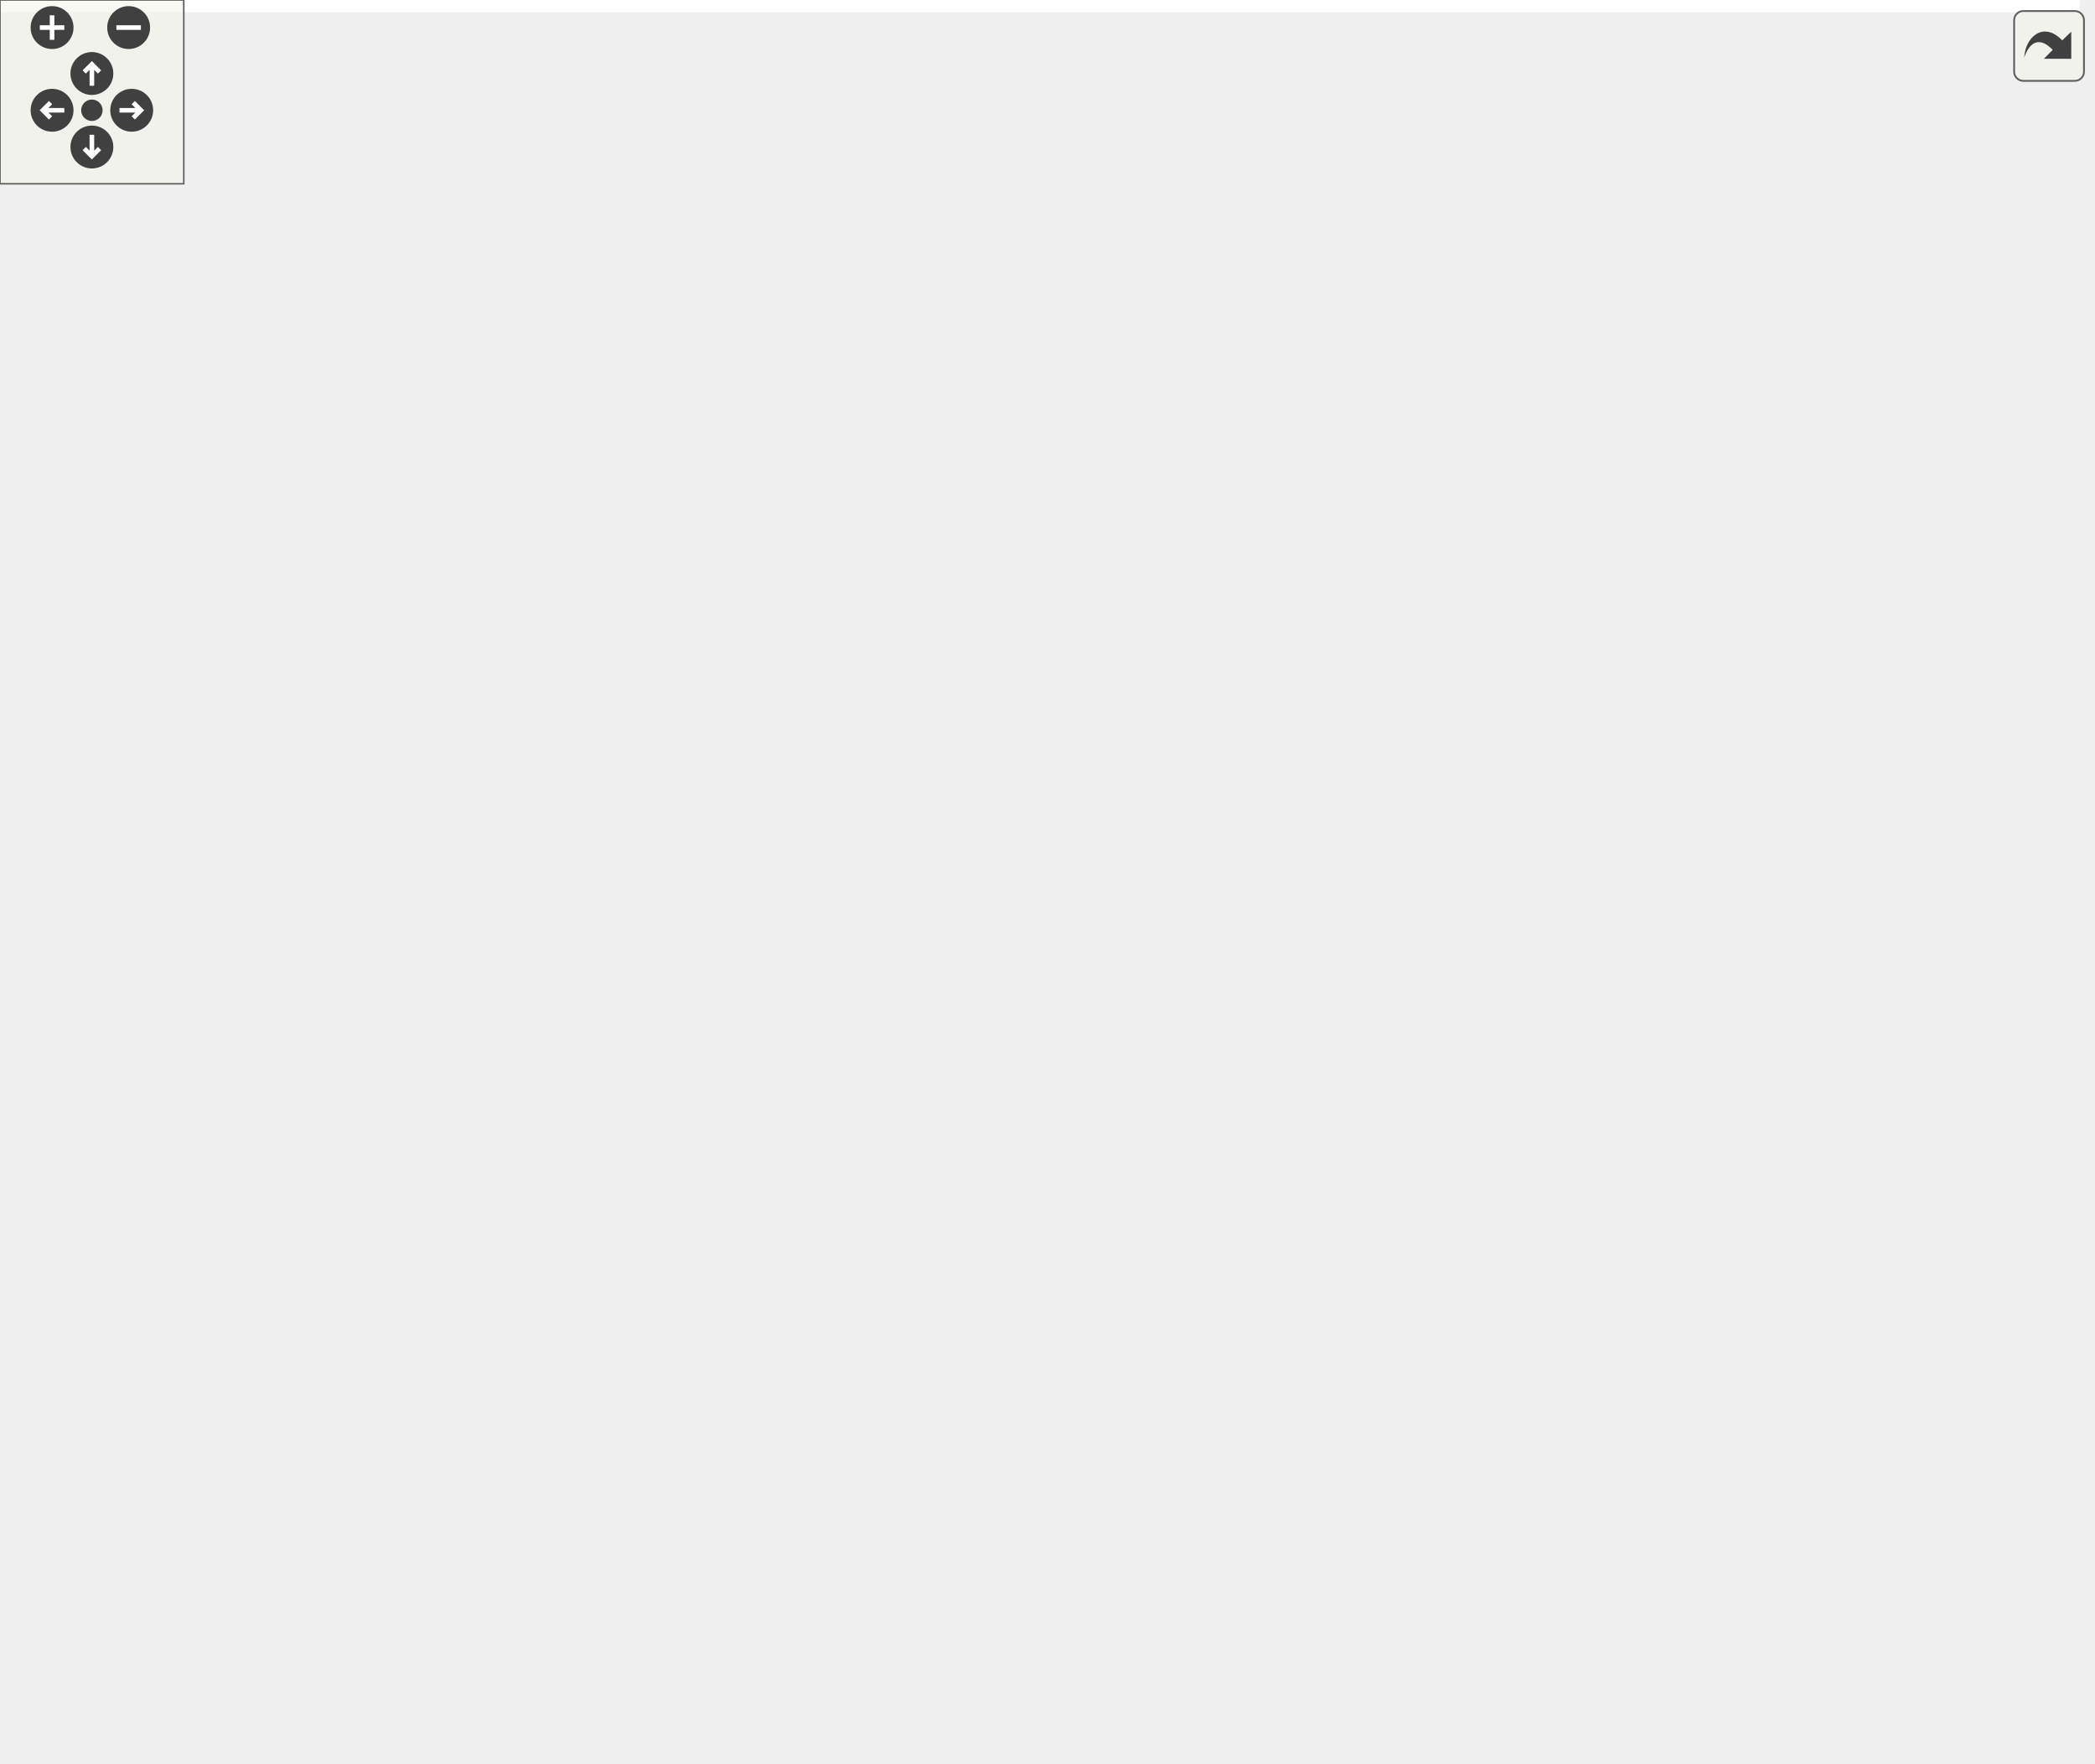
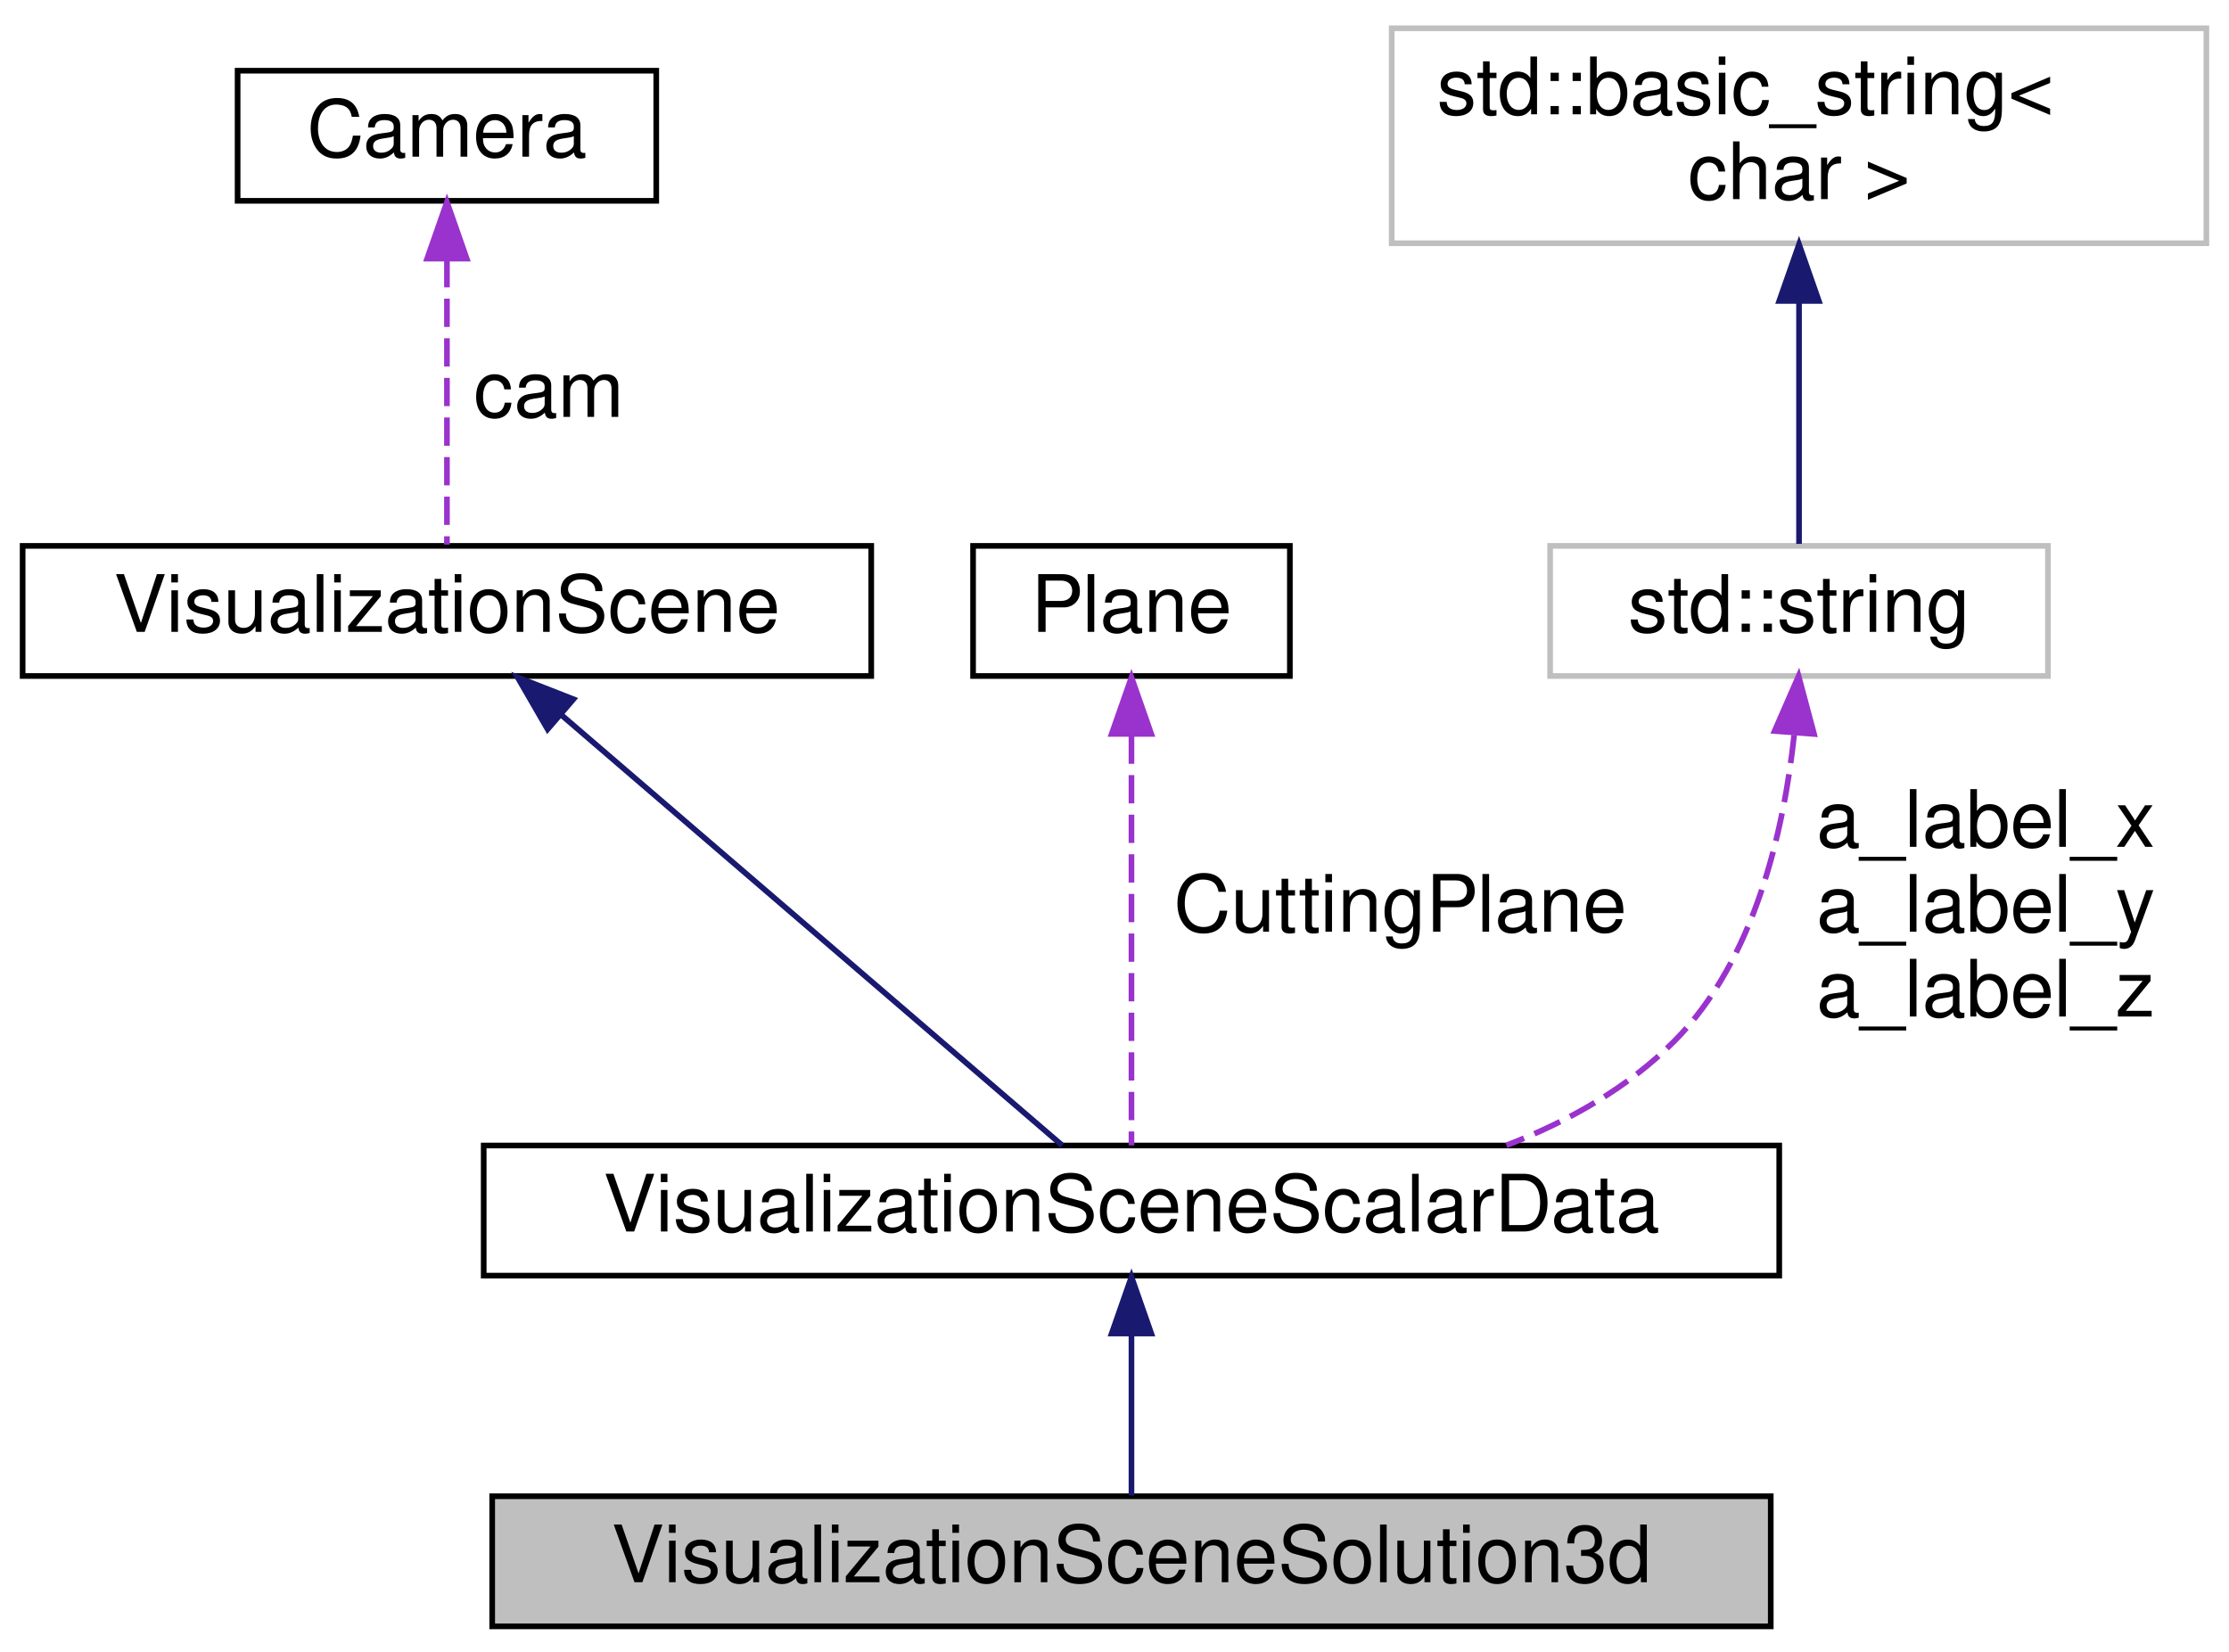
- <svg xmlns="http://www.w3.org/2000/svg" xmlns:xlink="http://www.w3.org/1999/xlink" id="main" version="1.1" xml:space="preserve">
-   <style type="text/css">
- .edge:hover path { stroke: red; }
- .edge:hover polygon { stroke: red; fill: red; }
- </style>
-   <defs>
-     <circle id="rim" cx="0" cy="0" r="7" />
-     <circle id="rim2" cx="0" cy="0" r="3.5" />
-     <g id="zoomPlus">
-       <use xlink:href="#rim" fill="#404040">
-         <set attributeName="fill" to="#808080" begin="zoomplus.mouseover" end="zoomplus.mouseout" />
-       </use>
-       <path d="M-4,0h8M0,-4v8" fill="none" stroke="white" stroke-width="1.5" pointer-events="none" />
+ <svg xmlns="http://www.w3.org/2000/svg" xmlns:xlink="http://www.w3.org/1999/xlink" width="394pt" height="292pt" viewBox="0.00 0.00 394.00 292.00">
+   <g id="graph0" class="graph" transform="scale(1 1) rotate(0) translate(4 288)">
+     <polygon fill="white" stroke="white" points="-4,5 -4,-288 391,-288 391,5 -4,5" />
+     <g id="node1" class="node">
+       <polygon fill="#bfbfbf" stroke="black" points="83,-0.5 83,-23.5 309,-23.5 309,-0.5 83,-0.5" />
+       <text text-anchor="middle" x="196" y="-8.3" font-family="Helvetica,sans-Serif" font-size="14.00">VisualizationSceneSolution3d</text>
    </g>
-     <g id="zoomMin">
-       <use xlink:href="#rim" fill="#404040">
-         <set attributeName="fill" to="#808080" begin="zoomminus.mouseover" end="zoomminus.mouseout" />
-       </use>
-       <path d="M-4,0h8" fill="none" stroke="white" stroke-width="1.5" pointer-events="none" />
-     </g>
-     <g id="dirArrow">
-       <path fill="none" stroke="white" stroke-width="1.5" d="M0,-3.0v7 M-2.5,-0.5L0,-3.0L2.5,-0.5" />
-     </g>
-     <g id="resetDef">
-       <use xlink:href="#rim2" fill="#404040">
-         <set attributeName="fill" to="#808080" begin="reset.mouseover" end="reset.mouseout" />
-       </use>
-     </g>
-   </defs>
-   <svg id="graph" class="graph">
-     <g id="viewport">
-       <polygon fill="white" stroke="transparent" points="-4,4 -4,-515 679,-515 679,4 -4,4" />
-       <g id="node1" class="node">
-         <g id="a_node1">
-           <a xlink:title=" ">
-             <polygon fill="#bfbfbf" stroke="black" points="6.5,-0.5 6.5,-23.5 200.5,-23.5 200.5,-0.5 6.5,-0.5" />
-             <text text-anchor="middle" x="103.5" y="-8.3" font-family="Helvetica,sans-Serif" font-size="14.00">VisualizationSceneSolution3d</text>
-           </a>
-         </g>
-       </g>
-       <g id="node2" class="node">
-         <g id="a_node2">
-           <a xlink:href="classVisualizationSceneScalarData.html" target="_top" xlink:title=" ">
-             <polygon fill="white" stroke="black" points="173,-109.5 173,-132.5 370,-132.5 370,-109.5 173,-109.5" />
-             <text text-anchor="middle" x="271.5" y="-117.3" font-family="Helvetica,sans-Serif" font-size="14.00">VisualizationSceneScalarData</text>
-           </a>
-         </g>
-       </g>
-       <g id="edge1" class="edge">
-         <path fill="none" stroke="midnightblue" d="M246.13,-103.84C211.3,-81.66 149.67,-42.4 120.16,-23.61" />
-         <polygon fill="midnightblue" stroke="midnightblue" points="244.46,-106.93 254.78,-109.35 248.22,-101.03 244.46,-106.93" />
-       </g>
-       <g id="node3" class="node">
-         <g id="a_node3">
-           <a xlink:href="classVisualizationScene.html" target="_top" xlink:title=" ">
-             <polygon fill="white" stroke="black" points="384,-292.5 384,-315.5 515,-315.5 515,-292.5 384,-292.5" />
-             <text text-anchor="middle" x="449.5" y="-300.3" font-family="Helvetica,sans-Serif" font-size="14.00">VisualizationScene</text>
-           </a>
-         </g>
-       </g>
-       <g id="edge2" class="edge">
-         <path fill="none" stroke="midnightblue" d="M433.93,-284.43C415.9,-263.21 385.01,-227.69 356.5,-199 331.8,-174.14 300.89,-147.07 283.98,-132.58" />
-         <polygon fill="midnightblue" stroke="midnightblue" points="431.48,-286.96 440.61,-292.34 436.83,-282.44 431.48,-286.96" />
-       </g>
-       <g id="node4" class="node">
-         <g id="a_node4">
-           <a xlink:href="classSdlWindow.html" target="_top" xlink:title=" ">
-             <polygon fill="white" stroke="black" points="590,-375 590,-398 675,-398 675,-375 590,-375" />
-             <text text-anchor="middle" x="632.5" y="-382.8" font-family="Helvetica,sans-Serif" font-size="14.00">SdlWindow</text>
-           </a>
-         </g>
-       </g>
-       <g id="edge3" class="edge">
-         <path fill="none" stroke="#9a32cd" stroke-dasharray="5,2" d="M613.43,-368.32C600.04,-357.08 581.24,-342.89 562.5,-334 545.57,-325.97 526.12,-319.96 508.19,-315.56" />
-         <polygon fill="#9a32cd" stroke="#9a32cd" points="611.16,-370.98 621.02,-374.86 615.73,-365.68 611.16,-370.98" />
-         <text text-anchor="middle" x="601" y="-337.8" font-family="Helvetica,sans-Serif" font-size="14.00"> wnd</text>
-       </g>
-       <g id="node5" class="node">
-         <g id="a_node5">
-           <a xlink:href="structMaterial.html" target="_top" xlink:title=" ">
-             <polygon fill="white" stroke="black" points="424,-375 424,-398 489,-398 489,-375 424,-375" />
-             <text text-anchor="middle" x="456.5" y="-382.8" font-family="Helvetica,sans-Serif" font-size="14.00">Material</text>
-           </a>
-         </g>
-       </g>
-       <g id="edge4" class="edge">
-         <path fill="none" stroke="#9a32cd" stroke-dasharray="5,2" d="M452.52,-364.45C451.71,-359.41 450.97,-354.03 450.5,-349 449.44,-337.59 449.28,-324.44 449.33,-315.51" />
-         <polygon fill="#9a32cd" stroke="#9a32cd" points="449.14,-365.44 454.31,-374.69 456.04,-364.24 449.14,-365.44" />
-         <text text-anchor="middle" x="484" y="-337.8" font-family="Helvetica,sans-Serif" font-size="14.00"> BLK_MAT</text>
-       </g>
-       <g id="node6" class="node">
-         <g id="a_node6">
-           <a xlink:title=" ">
-             <polygon fill="white" stroke="#bfbfbf" points="301,-487.5 301,-510.5 438,-510.5 438,-487.5 301,-487.5" />
-             <text text-anchor="middle" x="369.5" y="-495.3" font-family="Helvetica,sans-Serif" font-size="14.00">std::array&lt; float, 4 &gt;</text>
-           </a>
-         </g>
-       </g>
-       <g id="edge7" class="edge">
-         <path fill="none" stroke="#9a32cd" stroke-dasharray="5,2" d="M362.61,-477.56C354.81,-450.61 345.36,-402.45 363.5,-367 376,-342.59 403.08,-325.59 423.54,-315.64" />
-         <polygon fill="#9a32cd" stroke="#9a32cd" points="359.36,-478.89 365.67,-487.41 366.05,-476.82 359.36,-478.89" />
-         <text text-anchor="middle" x="389.5" y="-382.8" font-family="Helvetica,sans-Serif" font-size="14.00"> _l0_pos</text>
-       </g>
-       <g id="edge5" class="edge">
-         <path fill="none" stroke="#9a32cd" stroke-dasharray="5,2" d="M384.2,-479.32C402.54,-456.03 433.27,-417 448.06,-398.23" />
-         <polygon fill="#9a32cd" stroke="#9a32cd" points="381.28,-477.38 377.84,-487.4 386.78,-481.71 381.28,-477.38" />
-         <text text-anchor="middle" x="452" y="-457.8" font-family="Helvetica,sans-Serif" font-size="14.00"> ambient</text>
-         <text text-anchor="middle" x="452" y="-442.8" font-family="Helvetica,sans-Serif" font-size="14.00">diffuse</text>
-         <text text-anchor="middle" x="452" y="-427.8" font-family="Helvetica,sans-Serif" font-size="14.00">specular</text>
-       </g>
-       <g id="node7" class="node">
-         <g id="a_node7">
-           <a xlink:href="classCamera.html" target="_top" xlink:title=" ">
-             <polygon fill="white" stroke="black" points="507,-375 507,-398 572,-398 572,-375 507,-375" />
-             <text text-anchor="middle" x="539.5" y="-382.8" font-family="Helvetica,sans-Serif" font-size="14.00">Camera</text>
-           </a>
-         </g>
-       </g>
-       <g id="edge6" class="edge">
-         <path fill="none" stroke="#9a32cd" stroke-dasharray="5,2" d="M534.6,-364.76C531.25,-354.42 525.87,-342.37 517.5,-334 509.42,-325.93 498.74,-319.96 488.24,-315.61" />
-         <polygon fill="#9a32cd" stroke="#9a32cd" points="531.32,-366.01 537.39,-374.69 538.06,-364.12 531.32,-366.01" />
-         <text text-anchor="middle" x="543" y="-337.8" font-family="Helvetica,sans-Serif" font-size="14.00"> cam</text>
-       </g>
-       <g id="node8" class="node">
-         <g id="a_node8">
-           <a xlink:href="classgl3_1_1GlDrawable.html" target="_top" xlink:title=" ">
-             <polygon fill="white" stroke="black" points="0,-292.5 0,-315.5 113,-315.5 113,-292.5 0,-292.5" />
-             <text text-anchor="middle" x="56.5" y="-300.3" font-family="Helvetica,sans-Serif" font-size="14.00">gl3::GlDrawable</text>
-           </a>
-         </g>
-       </g>
-       <g id="edge12" class="edge">
-         <path fill="none" stroke="#9a32cd" stroke-dasharray="5,2" d="M50.01,-282.56C37.51,-239.35 14.18,-136.5 48.5,-61 55.89,-44.73 71.83,-31.82 84.65,-23.51" />
-         <polygon fill="#9a32cd" stroke="#9a32cd" points="46.68,-283.64 52.92,-292.21 53.39,-281.62 46.68,-283.64" />
-         <text text-anchor="middle" x="106" y="-169.8" font-family="Helvetica,sans-Serif" font-size="14.00"> cplines_buf</text>
-         <text text-anchor="middle" x="106" y="-154.8" font-family="Helvetica,sans-Serif" font-size="14.00">order_buf</text>
-         <text text-anchor="middle" x="106" y="-139.8" font-family="Helvetica,sans-Serif" font-size="14.00">order_noarrow_buf</text>
-         <text text-anchor="middle" x="106" y="-124.8" font-family="Helvetica,sans-Serif" font-size="14.00">other_buf</text>
-         <text text-anchor="middle" x="106" y="-109.8" font-family="Helvetica,sans-Serif" font-size="14.00">lsurf_buf</text>
-         <text text-anchor="middle" x="106" y="-94.8" font-family="Helvetica,sans-Serif" font-size="14.00">disp_buf</text>
-         <text text-anchor="middle" x="106" y="-79.8" font-family="Helvetica,sans-Serif" font-size="14.00">cplane_buf</text>
-         <text text-anchor="middle" x="106" y="-64.8" font-family="Helvetica,sans-Serif" font-size="14.00">line_buf</text>
-       </g>
-       <g id="edge8" class="edge">
-         <path fill="none" stroke="#9a32cd" stroke-dasharray="5,2" d="M55.49,-282.2C55.54,-258.72 59.43,-220.94 81.5,-199 106.43,-174.23 125.55,-193.23 158.5,-181 194.19,-167.75 232.93,-145.67 254.51,-132.61" />
-         <polygon fill="#9a32cd" stroke="#9a32cd" points="51.99,-282.52 55.71,-292.45 58.99,-282.37 51.99,-282.52" />
-         <text text-anchor="middle" x="133.5" y="-262.8" font-family="Helvetica,sans-Serif" font-size="14.00"> coord_cross_buf</text>
-         <text text-anchor="middle" x="133.5" y="-247.8" font-family="Helvetica,sans-Serif" font-size="14.00">axes_buf</text>
-         <text text-anchor="middle" x="133.5" y="-232.8" font-family="Helvetica,sans-Serif" font-size="14.00">color_bar</text>
-         <text text-anchor="middle" x="133.5" y="-217.8" font-family="Helvetica,sans-Serif" font-size="14.00">ruler_buf</text>
-         <text text-anchor="middle" x="133.5" y="-202.8" font-family="Helvetica,sans-Serif" font-size="14.00">caption_buf</text>
-       </g>
-       <g id="node9" class="node">
-         <g id="a_node9">
-           <a xlink:href="classPlane.html" target="_top" xlink:title=" ">
-             <polygon fill="white" stroke="black" points="174,-292.5 174,-315.5 225,-315.5 225,-292.5 174,-292.5" />
-             <text text-anchor="middle" x="199.5" y="-300.3" font-family="Helvetica,sans-Serif" font-size="14.00">Plane</text>
-           </a>
-         </g>
-       </g>
-       <g id="edge9" class="edge">
-         <path fill="none" stroke="#9a32cd" stroke-dasharray="5,2" d="M194.18,-282.46C189.64,-260.83 185.44,-226.22 196.5,-199 208.38,-169.78 237.26,-145.59 255.52,-132.51" />
-         <polygon fill="#9a32cd" stroke="#9a32cd" points="190.83,-283.52 196.51,-292.47 197.65,-281.94 190.83,-283.52" />
-         <text text-anchor="middle" x="237.5" y="-232.8" font-family="Helvetica,sans-Serif" font-size="14.00"> CuttingPlane</text>
-       </g>
-       <g id="node10" class="node">
-         <g id="a_node10">
-           <a xlink:title="STL class.">
-             <polygon fill="white" stroke="#bfbfbf" points="255,-292.5 255,-315.5 330,-315.5 330,-292.5 255,-292.5" />
-             <text text-anchor="middle" x="292.5" y="-300.3" font-family="Helvetica,sans-Serif" font-size="14.00">std::string</text>
-           </a>
-         </g>
-       </g>
-       <g id="edge10" class="edge">
-         <path fill="none" stroke="#9a32cd" stroke-dasharray="5,2" d="M290.8,-282.33C289,-261.32 285.95,-227.85 282.5,-199 279.68,-175.4 275.54,-147.86 273.23,-132.95" />
-         <polygon fill="#9a32cd" stroke="#9a32cd" points="287.31,-282.68 291.64,-292.35 294.29,-282.09 287.31,-282.68" />
-         <text text-anchor="middle" x="321.5" y="-247.8" font-family="Helvetica,sans-Serif" font-size="14.00"> a_label_x</text>
-         <text text-anchor="middle" x="321.5" y="-232.8" font-family="Helvetica,sans-Serif" font-size="14.00">a_label_y</text>
-         <text text-anchor="middle" x="321.5" y="-217.8" font-family="Helvetica,sans-Serif" font-size="14.00">a_label_z</text>
-       </g>
-       <g id="node11" class="node">
-         <g id="a_node11">
-           <a xlink:title=" ">
-             <polygon fill="white" stroke="#bfbfbf" points="195.5,-367.5 195.5,-405.5 317.5,-405.5 317.5,-367.5 195.5,-367.5" />
-             <text text-anchor="start" x="203.5" y="-390.3" font-family="Helvetica,sans-Serif" font-size="14.00">std::basic_string&lt;</text>
-             <text text-anchor="middle" x="256.5" y="-375.3" font-family="Helvetica,sans-Serif" font-size="14.00"> char &gt;</text>
-           </a>
-         </g>
-       </g>
-       <g id="edge11" class="edge">
-         <path fill="none" stroke="midnightblue" d="M268.76,-358.08C275.3,-343.46 282.97,-326.31 287.78,-315.55" />
-         <polygon fill="midnightblue" stroke="midnightblue" points="265.56,-356.68 264.67,-367.23 271.95,-359.53 265.56,-356.68" />
+     <g id="node2" class="node">
+       <g id="a_node2">
+         <a xlink:href="classVisualizationSceneScalarData.html" target="_top" xlink:title="VisualizationSceneScalarData">
+           <polygon fill="white" stroke="black" points="81.5,-62.5 81.5,-85.5 310.5,-85.5 310.5,-62.5 81.5,-62.5" />
+           <text text-anchor="middle" x="196" y="-70.3" font-family="Helvetica,sans-Serif" font-size="14.00">VisualizationSceneScalarData</text>
+         </a>
      </g>
    </g>
-   </svg>
-   <g id="navigator" transform="translate(0 0)" fill="#404254">
-     <rect fill="#f2f5e9" fill-opacity="0.5" stroke="#606060" stroke-width=".5" x="0" y="0" width="60" height="60" />
-     <use id="zoomplus" xlink:href="#zoomPlus" x="17" y="9" />
-     <use id="zoomminus" xlink:href="#zoomMin" x="42" y="9" />
-     <use id="reset" xlink:href="#resetDef" x="30" y="36" />
-     <g id="arrowUp" xlink:href="#dirArrow" transform="translate(30 24)">
-       <use xlink:href="#rim" fill="#404040">
-         <set attributeName="fill" to="#808080" begin="arrowUp.mouseover" end="arrowUp.mouseout" />
-       </use>
-       <path fill="none" stroke="white" stroke-width="1.5" d="M0,-3.0v7 M-2.5,-0.5L0,-3.0L2.5,-0.5" />
+     <g id="edge1" class="edge">
+       <path fill="none" stroke="midnightblue" d="M196,-52.231C196,-42.592 196,-31.544 196,-23.634" />
+       <polygon fill="midnightblue" stroke="midnightblue" points="192.5,-52.273 196,-62.273 199.5,-52.273 192.5,-52.273" />
    </g>
-     <g id="arrowRight" xlink:href="#dirArrow" transform="rotate(90) translate(36 -43)">
-       <use xlink:href="#rim" fill="#404040">
-         <set attributeName="fill" to="#808080" begin="arrowRight.mouseover" end="arrowRight.mouseout" />
-       </use>
-       <path fill="none" stroke="white" stroke-width="1.5" d="M0,-3.0v7 M-2.5,-0.5L0,-3.0L2.5,-0.5" />
+     <g id="node3" class="node">
+       <g id="a_node3">
+         <a xlink:href="classVisualizationScene.html" target="_top" xlink:title="VisualizationScene">
+           <polygon fill="white" stroke="black" points="0,-168.5 0,-191.5 150,-191.5 150,-168.5 0,-168.5" />
+           <text text-anchor="middle" x="75" y="-176.3" font-family="Helvetica,sans-Serif" font-size="14.00">VisualizationScene</text>
+         </a>
+       </g>
    </g>
-     <g id="arrowDown" xlink:href="#dirArrow" transform="rotate(180) translate(-30 -48)">
-       <use xlink:href="#rim" fill="#404040">
-         <set attributeName="fill" to="#808080" begin="arrowDown.mouseover" end="arrowDown.mouseout" />
-       </use>
-       <path fill="none" stroke="white" stroke-width="1.5" d="M0,-3.0v7 M-2.5,-0.5L0,-3.0L2.5,-0.5" />
+     <g id="edge2" class="edge">
+       <path fill="none" stroke="midnightblue" d="M95.36,-161.501C120.648,-139.765 162.985,-103.376 183.755,-85.525" />
+       <polygon fill="midnightblue" stroke="midnightblue" points="92.796,-159.089 87.493,-168.262 97.359,-164.398 92.796,-159.089" />
    </g>
-     <g id="arrowLeft" xlink:href="#dirArrow" transform="rotate(270) translate(-36 17)">
-       <use xlink:href="#rim" fill="#404040">
-         <set attributeName="fill" to="#808080" begin="arrowLeft.mouseover" end="arrowLeft.mouseout" />
-       </use>
-       <path fill="none" stroke="white" stroke-width="1.5" d="M0,-3.0v7 M-2.5,-0.5L0,-3.0L2.5,-0.5" />
+     <g id="node4" class="node">
+       <g id="a_node4">
+         <a xlink:href="classCamera.html" target="_top" xlink:title="Camera">
+           <polygon fill="white" stroke="black" points="38,-252.5 38,-275.5 112,-275.5 112,-252.5 38,-252.5" />
+           <text text-anchor="middle" x="75" y="-260.3" font-family="Helvetica,sans-Serif" font-size="14.00">Camera</text>
+         </a>
+       </g>
+     </g>
+     <g id="edge3" class="edge">
+       <path fill="none" stroke="#9a32cd" stroke-dasharray="5,2" d="M75,-242.203C75,-226.114 75,-204.493 75,-191.723" />
+       <polygon fill="#9a32cd" stroke="#9a32cd" points="71.5,-242.28 75,-252.28 78.5,-242.28 71.5,-242.28" />
+       <text text-anchor="middle" x="93" y="-214.3" font-family="Helvetica,sans-Serif" font-size="14.00"> cam</text>
+     </g>
+     <g id="node5" class="node">
+       <g id="a_node5">
+         <a xlink:href="classPlane.html" target="_top" xlink:title="Plane">
+           <polygon fill="white" stroke="black" points="168,-168.5 168,-191.5 224,-191.5 224,-168.5 168,-168.5" />
+           <text text-anchor="middle" x="196" y="-176.3" font-family="Helvetica,sans-Serif" font-size="14.00">Plane</text>
+         </a>
+       </g>
+     </g>
+     <g id="edge4" class="edge">
+       <path fill="none" stroke="#9a32cd" stroke-dasharray="5,2" d="M196,-157.984C196,-136.019 196,-102.445 196,-85.525" />
+       <polygon fill="#9a32cd" stroke="#9a32cd" points="192.5,-158.262 196,-168.262 199.5,-158.262 192.5,-158.262" />
+       <text text-anchor="middle" x="243.5" y="-123.3" font-family="Helvetica,sans-Serif" font-size="14.00"> CuttingPlane</text>
+     </g>
+     <g id="node6" class="node">
+       <g id="a_node6">
+         <a xlink:title="STL class. ">
+           <polygon fill="white" stroke="#bfbfbf" points="270,-168.5 270,-191.5 358,-191.5 358,-168.5 270,-168.5" />
+           <text text-anchor="middle" x="314" y="-176.3" font-family="Helvetica,sans-Serif" font-size="14.00">std::string</text>
+         </a>
+       </g>
+     </g>
+     <g id="edge5" class="edge">
+       <path fill="none" stroke="#9a32cd" stroke-dasharray="5,2" d="M313.134,-158.063C311.334,-141.309 306.209,-118.324 292,-104 283.785,-95.719 273.294,-89.785 262.282,-85.539" />
+       <polygon fill="#9a32cd" stroke="#9a32cd" points="309.678,-158.774 313.92,-168.483 316.658,-158.248 309.678,-158.774" />
+       <text text-anchor="middle" x="347" y="-138.3" font-family="Helvetica,sans-Serif" font-size="14.00"> a_label_x</text>
+       <text text-anchor="middle" x="347" y="-123.3" font-family="Helvetica,sans-Serif" font-size="14.00">a_label_y</text>
+       <text text-anchor="middle" x="347" y="-108.3" font-family="Helvetica,sans-Serif" font-size="14.00">a_label_z</text>
+     </g>
+     <g id="node7" class="node">
+       <polygon fill="white" stroke="#bfbfbf" points="242,-245 242,-283 386,-283 386,-245 242,-245" />
+       <text text-anchor="start" x="250" y="-267.8" font-family="Helvetica,sans-Serif" font-size="14.00">std::basic_string&lt;</text>
+       <text text-anchor="middle" x="314" y="-252.8" font-family="Helvetica,sans-Serif" font-size="14.00"> char &gt;</text>
+     </g>
+     <g id="edge6" class="edge">
+       <path fill="none" stroke="midnightblue" d="M314,-234.616C314,-219.871 314,-202.714 314,-191.857" />
+       <polygon fill="midnightblue" stroke="midnightblue" points="310.5,-234.802 314,-244.802 317.5,-234.802 310.5,-234.802" />
    </g>
  </g>
-   <svg viewBox="0 0 15 15" width="100%" height="30px" preserveAspectRatio="xMaxYMin meet">
-     <g id="arrow_out" transform="scale(0.3 0.3)">
-       <a xlink:href="classVisualizationSceneSolution3d__coll__graph_org.svg" target="_base">
-         <rect id="button" ry="5" rx="5" y="6" x="6" height="38" width="38" fill="#f2f5e9" fill-opacity="0.5" stroke="#606060" stroke-width="1.0" />
-         <path id="arrow" d="M 11.5,31.437 C 11.94,20.098 22.043,11.323 32.159,21.979 L 37.069,17.246 C 37.069,17.246 37.088,32 37.088,32 L 22.16,31.978 C 22.16,31.978 26.998,27.14 26.998,27.14 C 18.529,18.264 13.292,25.23 11.5,31.437 z" style="fill:#404040;" />
-       </a>
-     </g>
-   </svg>
</svg>
